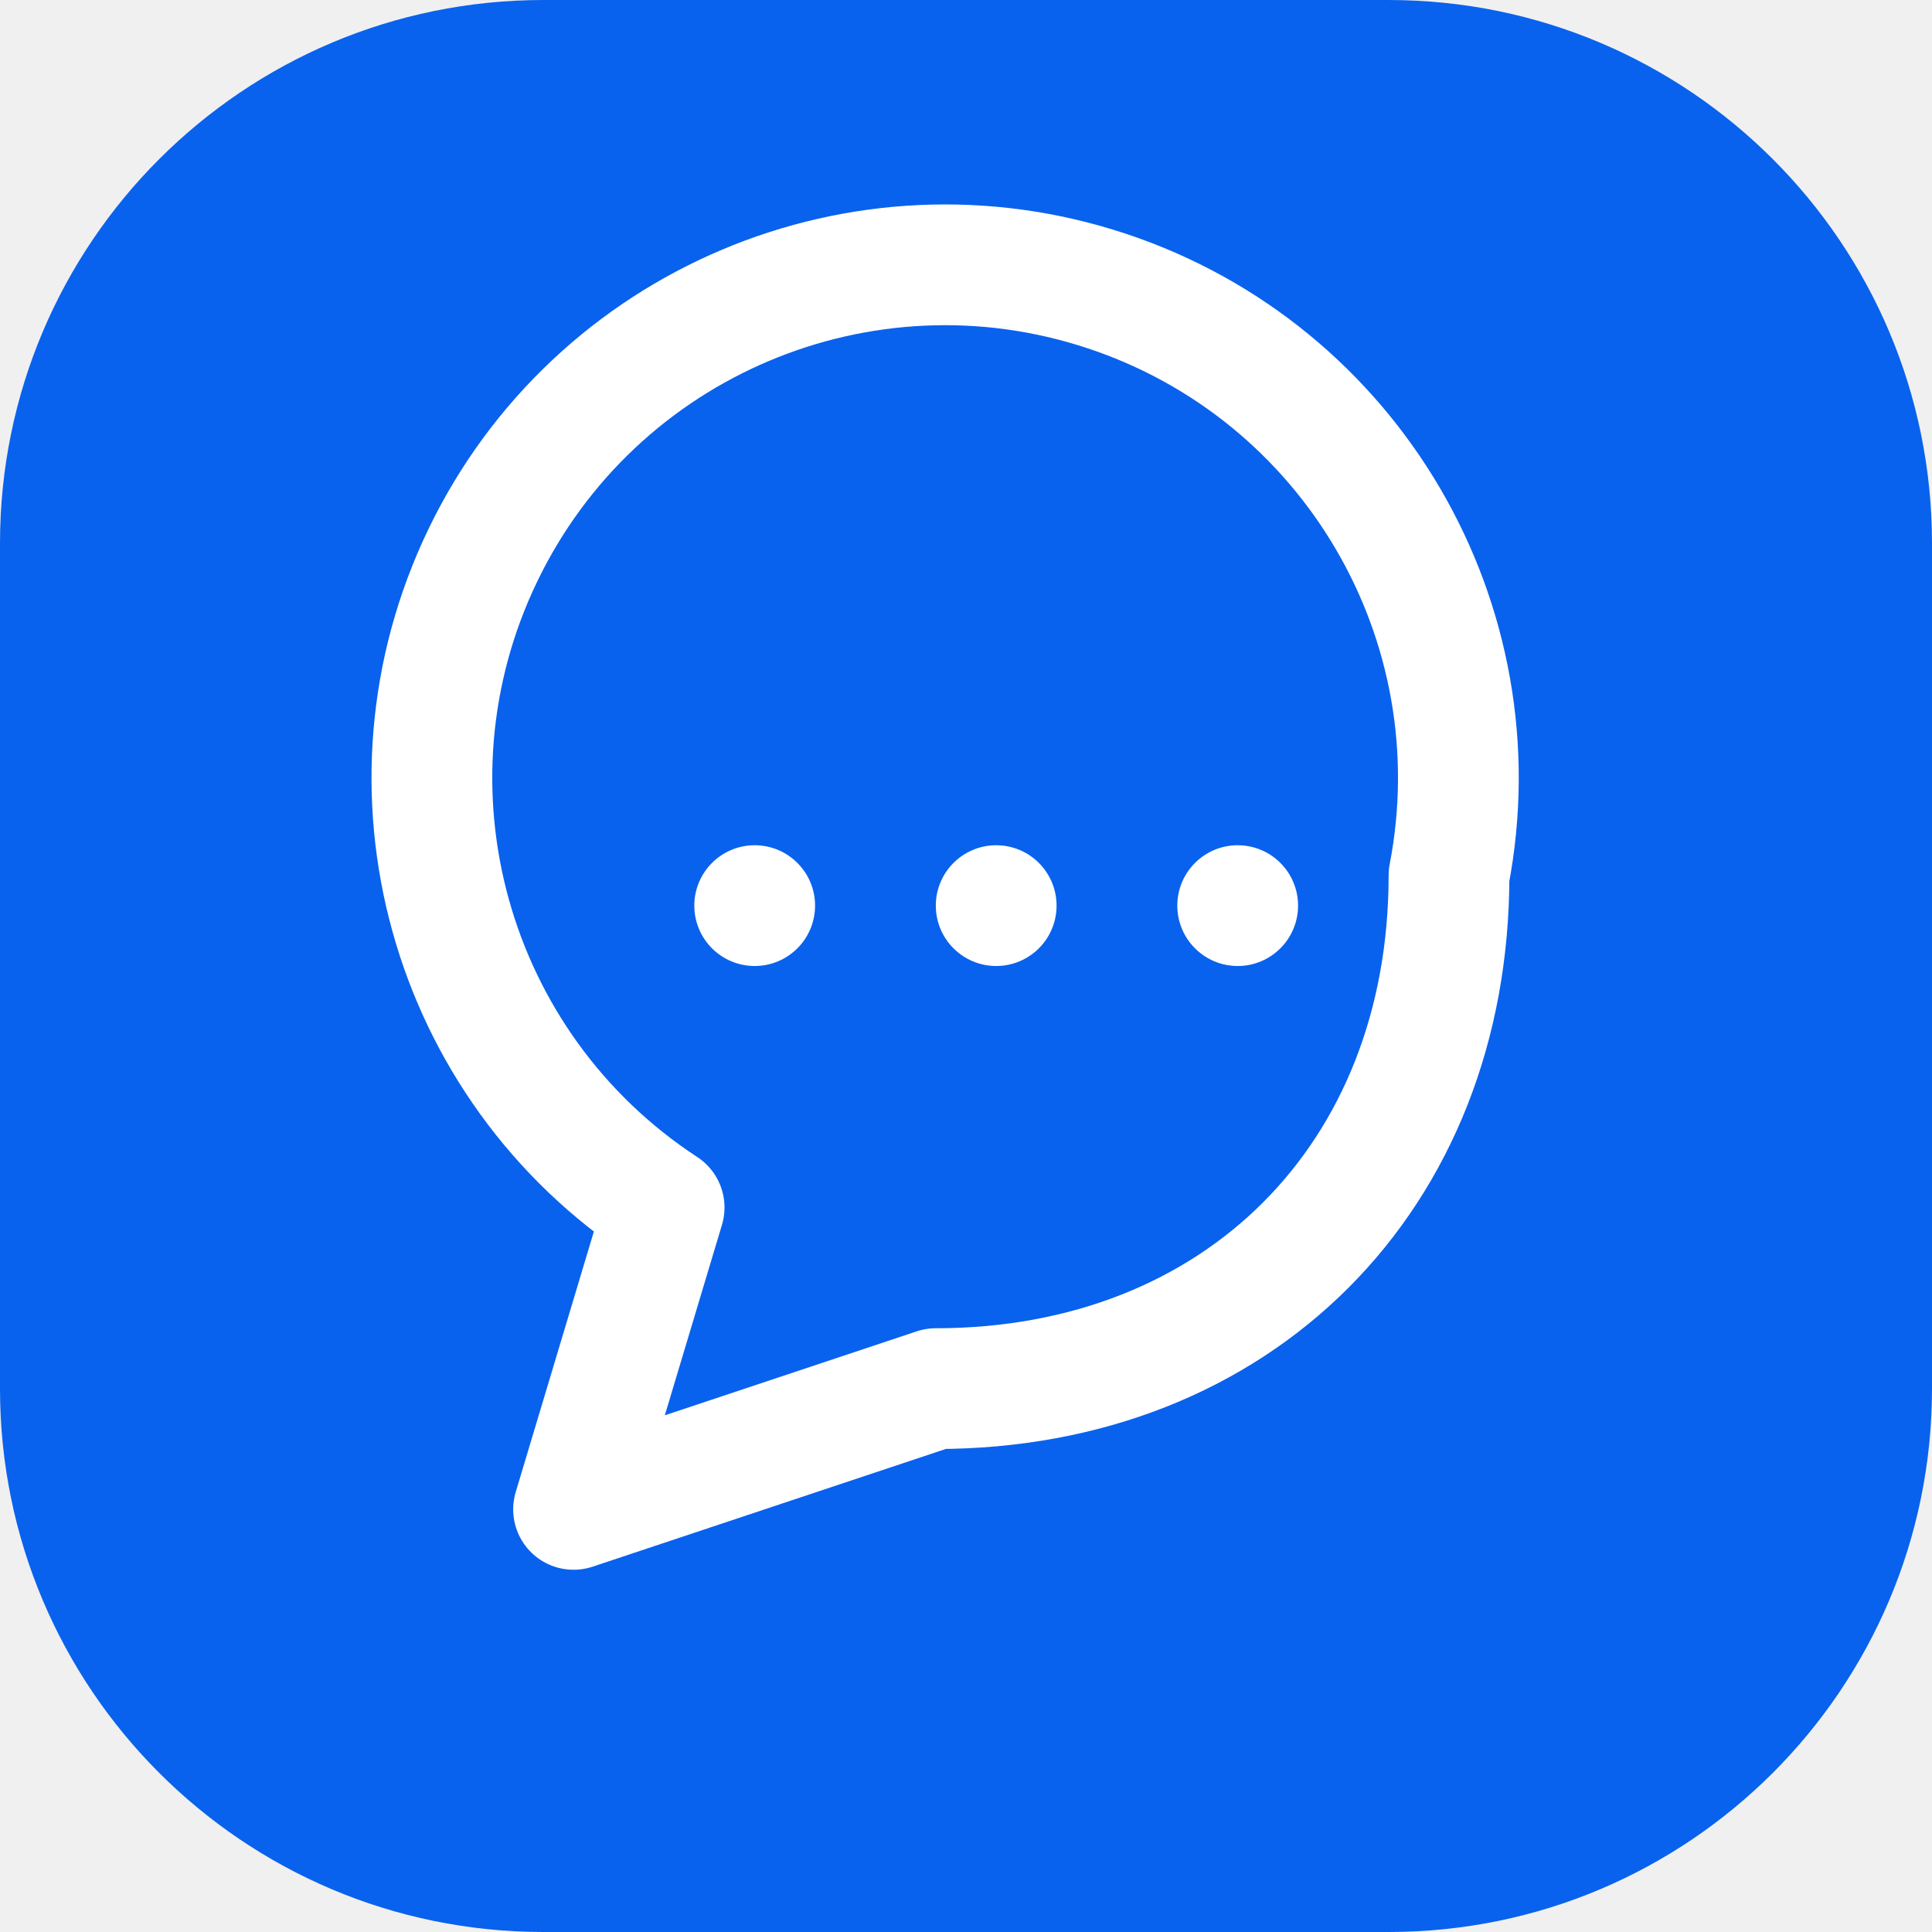
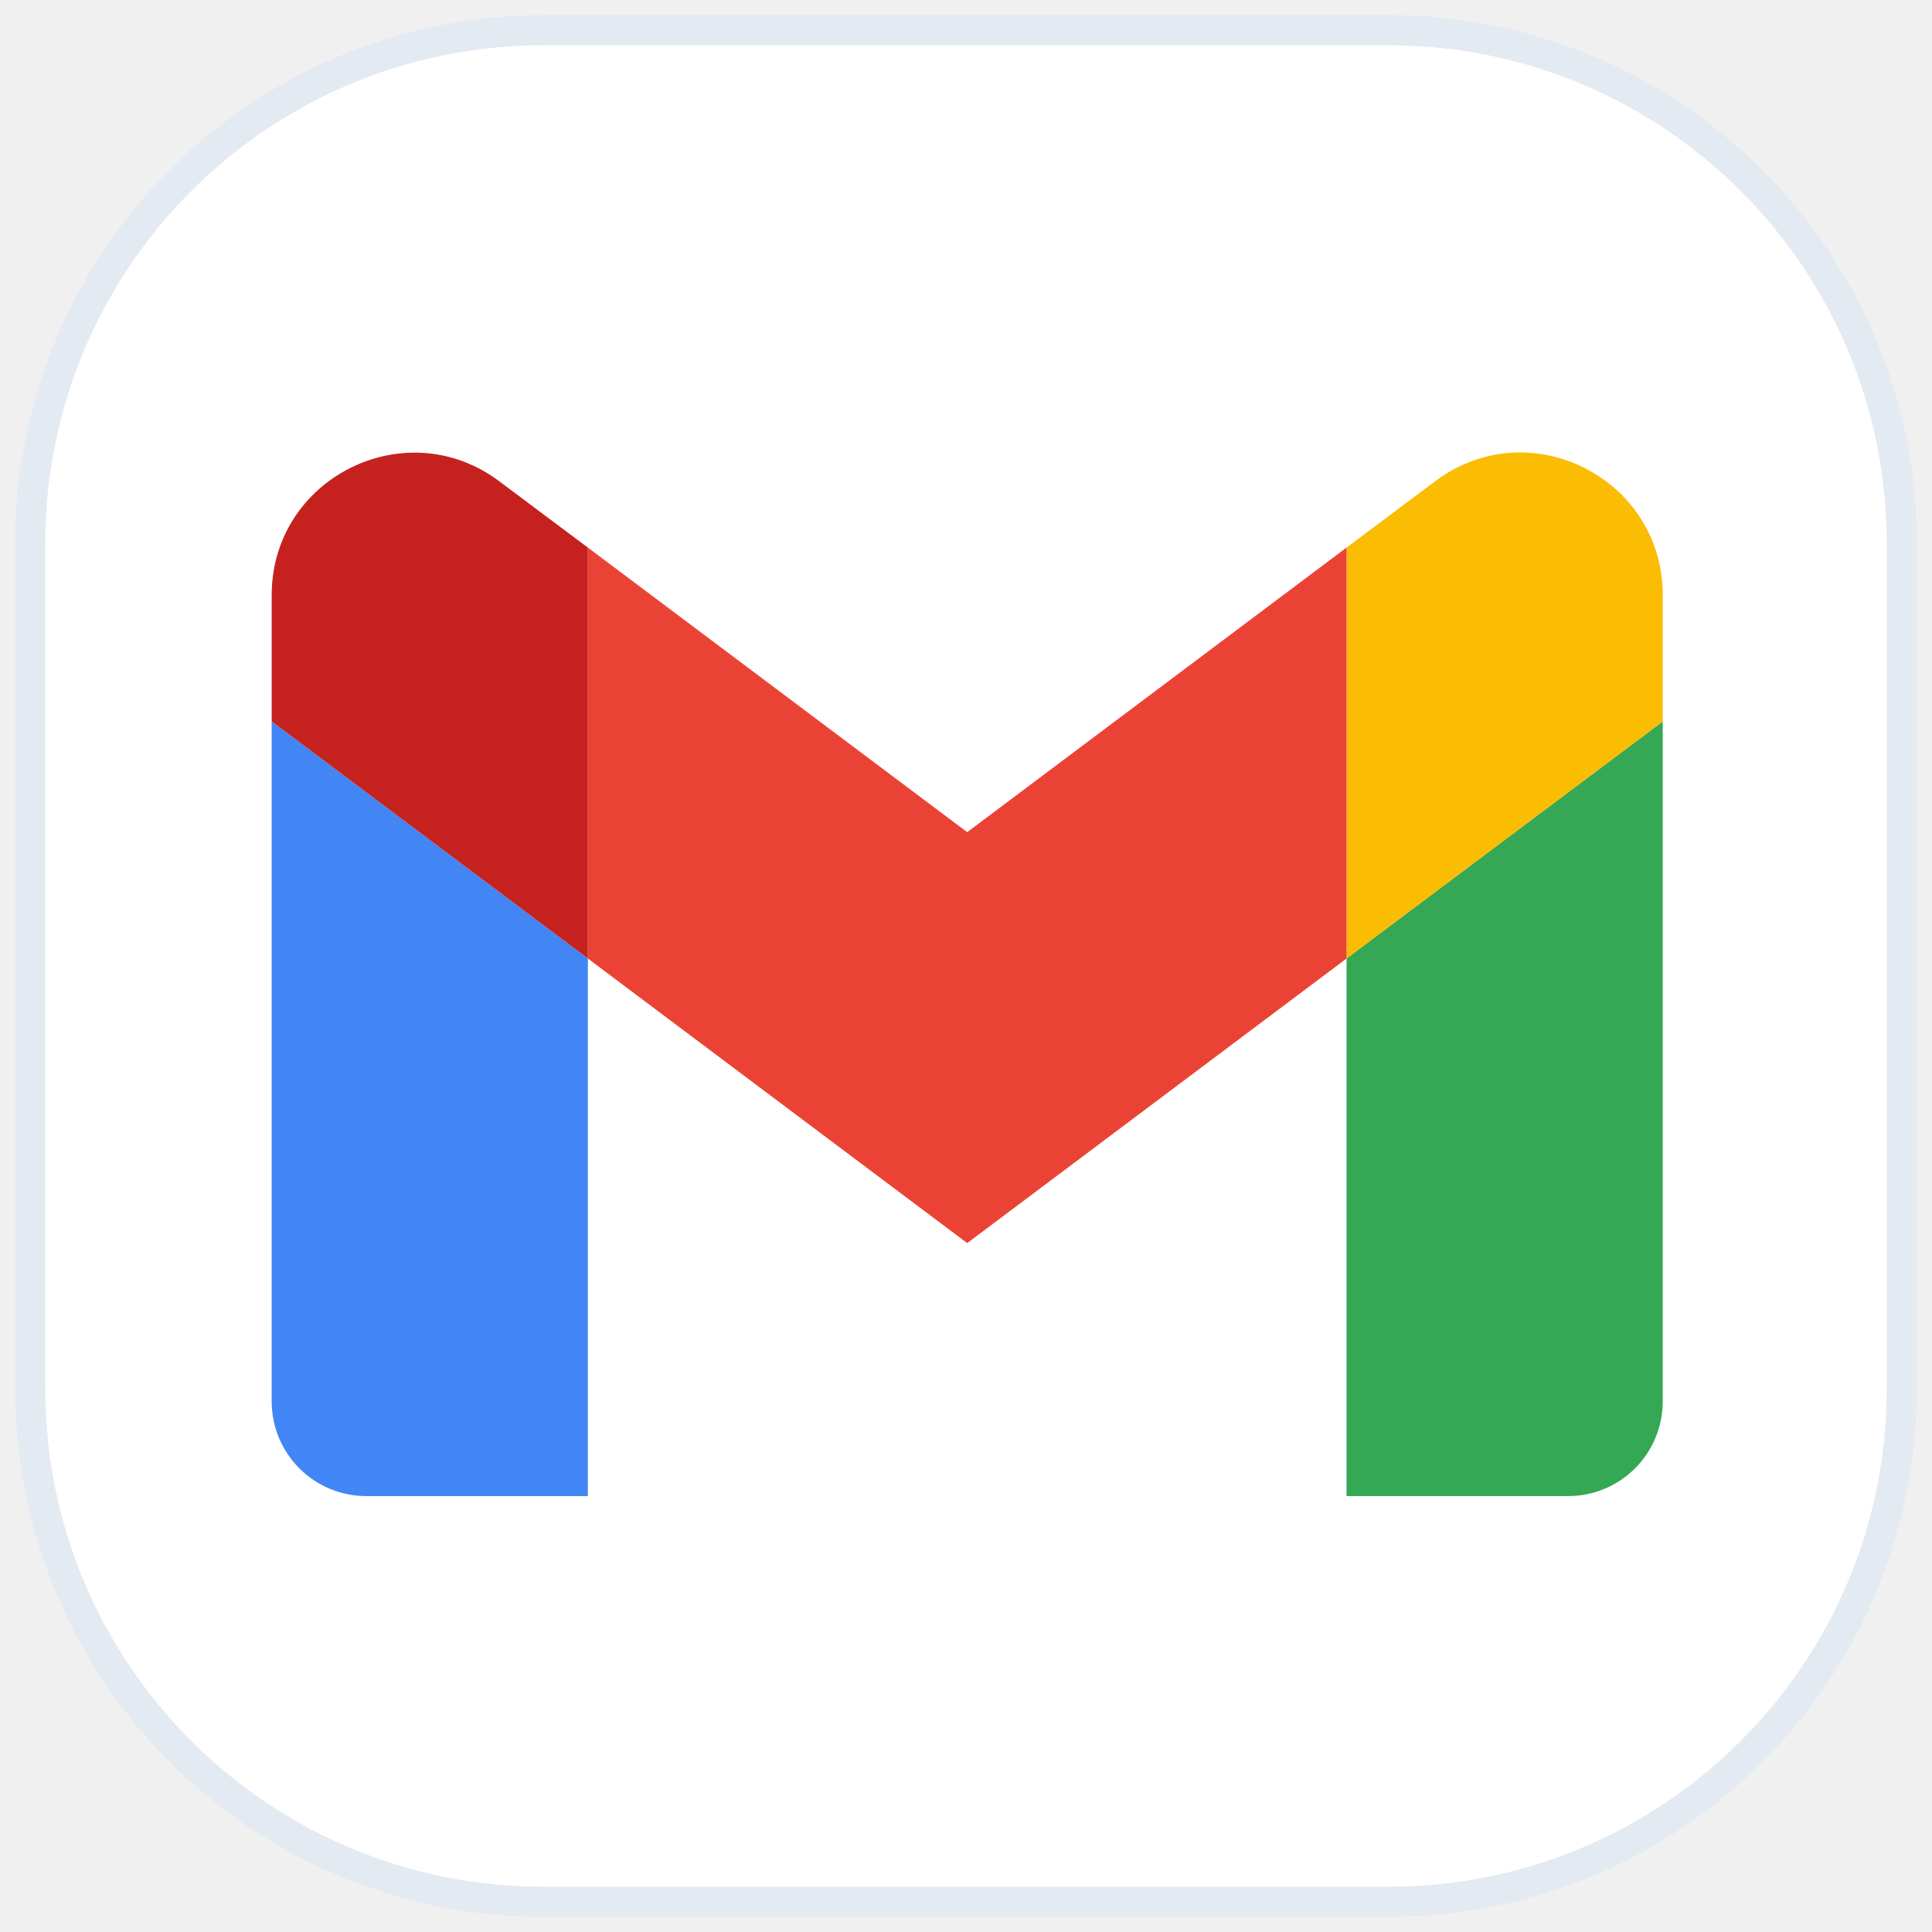
<svg xmlns="http://www.w3.org/2000/svg" viewBox="0 0 64 64">
-   <rect width="64" height="64" rx="18" fill="#0962ed" />
-   <path d="M48 29c0 10-7 17-17 17l-12 4 3-10a17 17 0 1 1 26-11Z" fill="none" stroke="#fff" stroke-width="4" stroke-linejoin="round" />
-   <g fill="#fff">
-     <circle cx="25" cy="30" r="2" />
-     <circle cx="33" cy="30" r="2" />
-     <circle cx="41" cy="30" r="2" />
+   <rect x="1" y="1" width="62" height="62" rx="17" fill="#fff" stroke="#e4eaf2" />
+   <g transform="translate(9 15) scale(.96)">
+     <path fill="#4285F4" d="M3.27 36h7.64V17.45L0 9.27v23.46C0 34.54 1.46 36 3.27 36Z" />
+     <path fill="#34A853" d="M37.09 36h7.64c1.81 0 3.27-1.46 3.27-3.27V9.27l-10.91 8.18V36Z" />
+     <path fill="#FBBC04" d="M37.09 3.27v14.18L48 9.27V4.91C48 .86 43.38-1.45 40.15.98l-3.06 2.29Z" />
+     <path fill="#EA4335" d="M10.91 17.45V3.27L24 13.09l13.09-9.82v14.18L24 27.27l-13.09-9.82Z" />
+     <path fill="#C5221F" d="M0 4.91v4.36l10.91 8.18V3.27L7.85.98C4.62-1.44 0 .87 0 4.91Z" />
  </g>
</svg>
